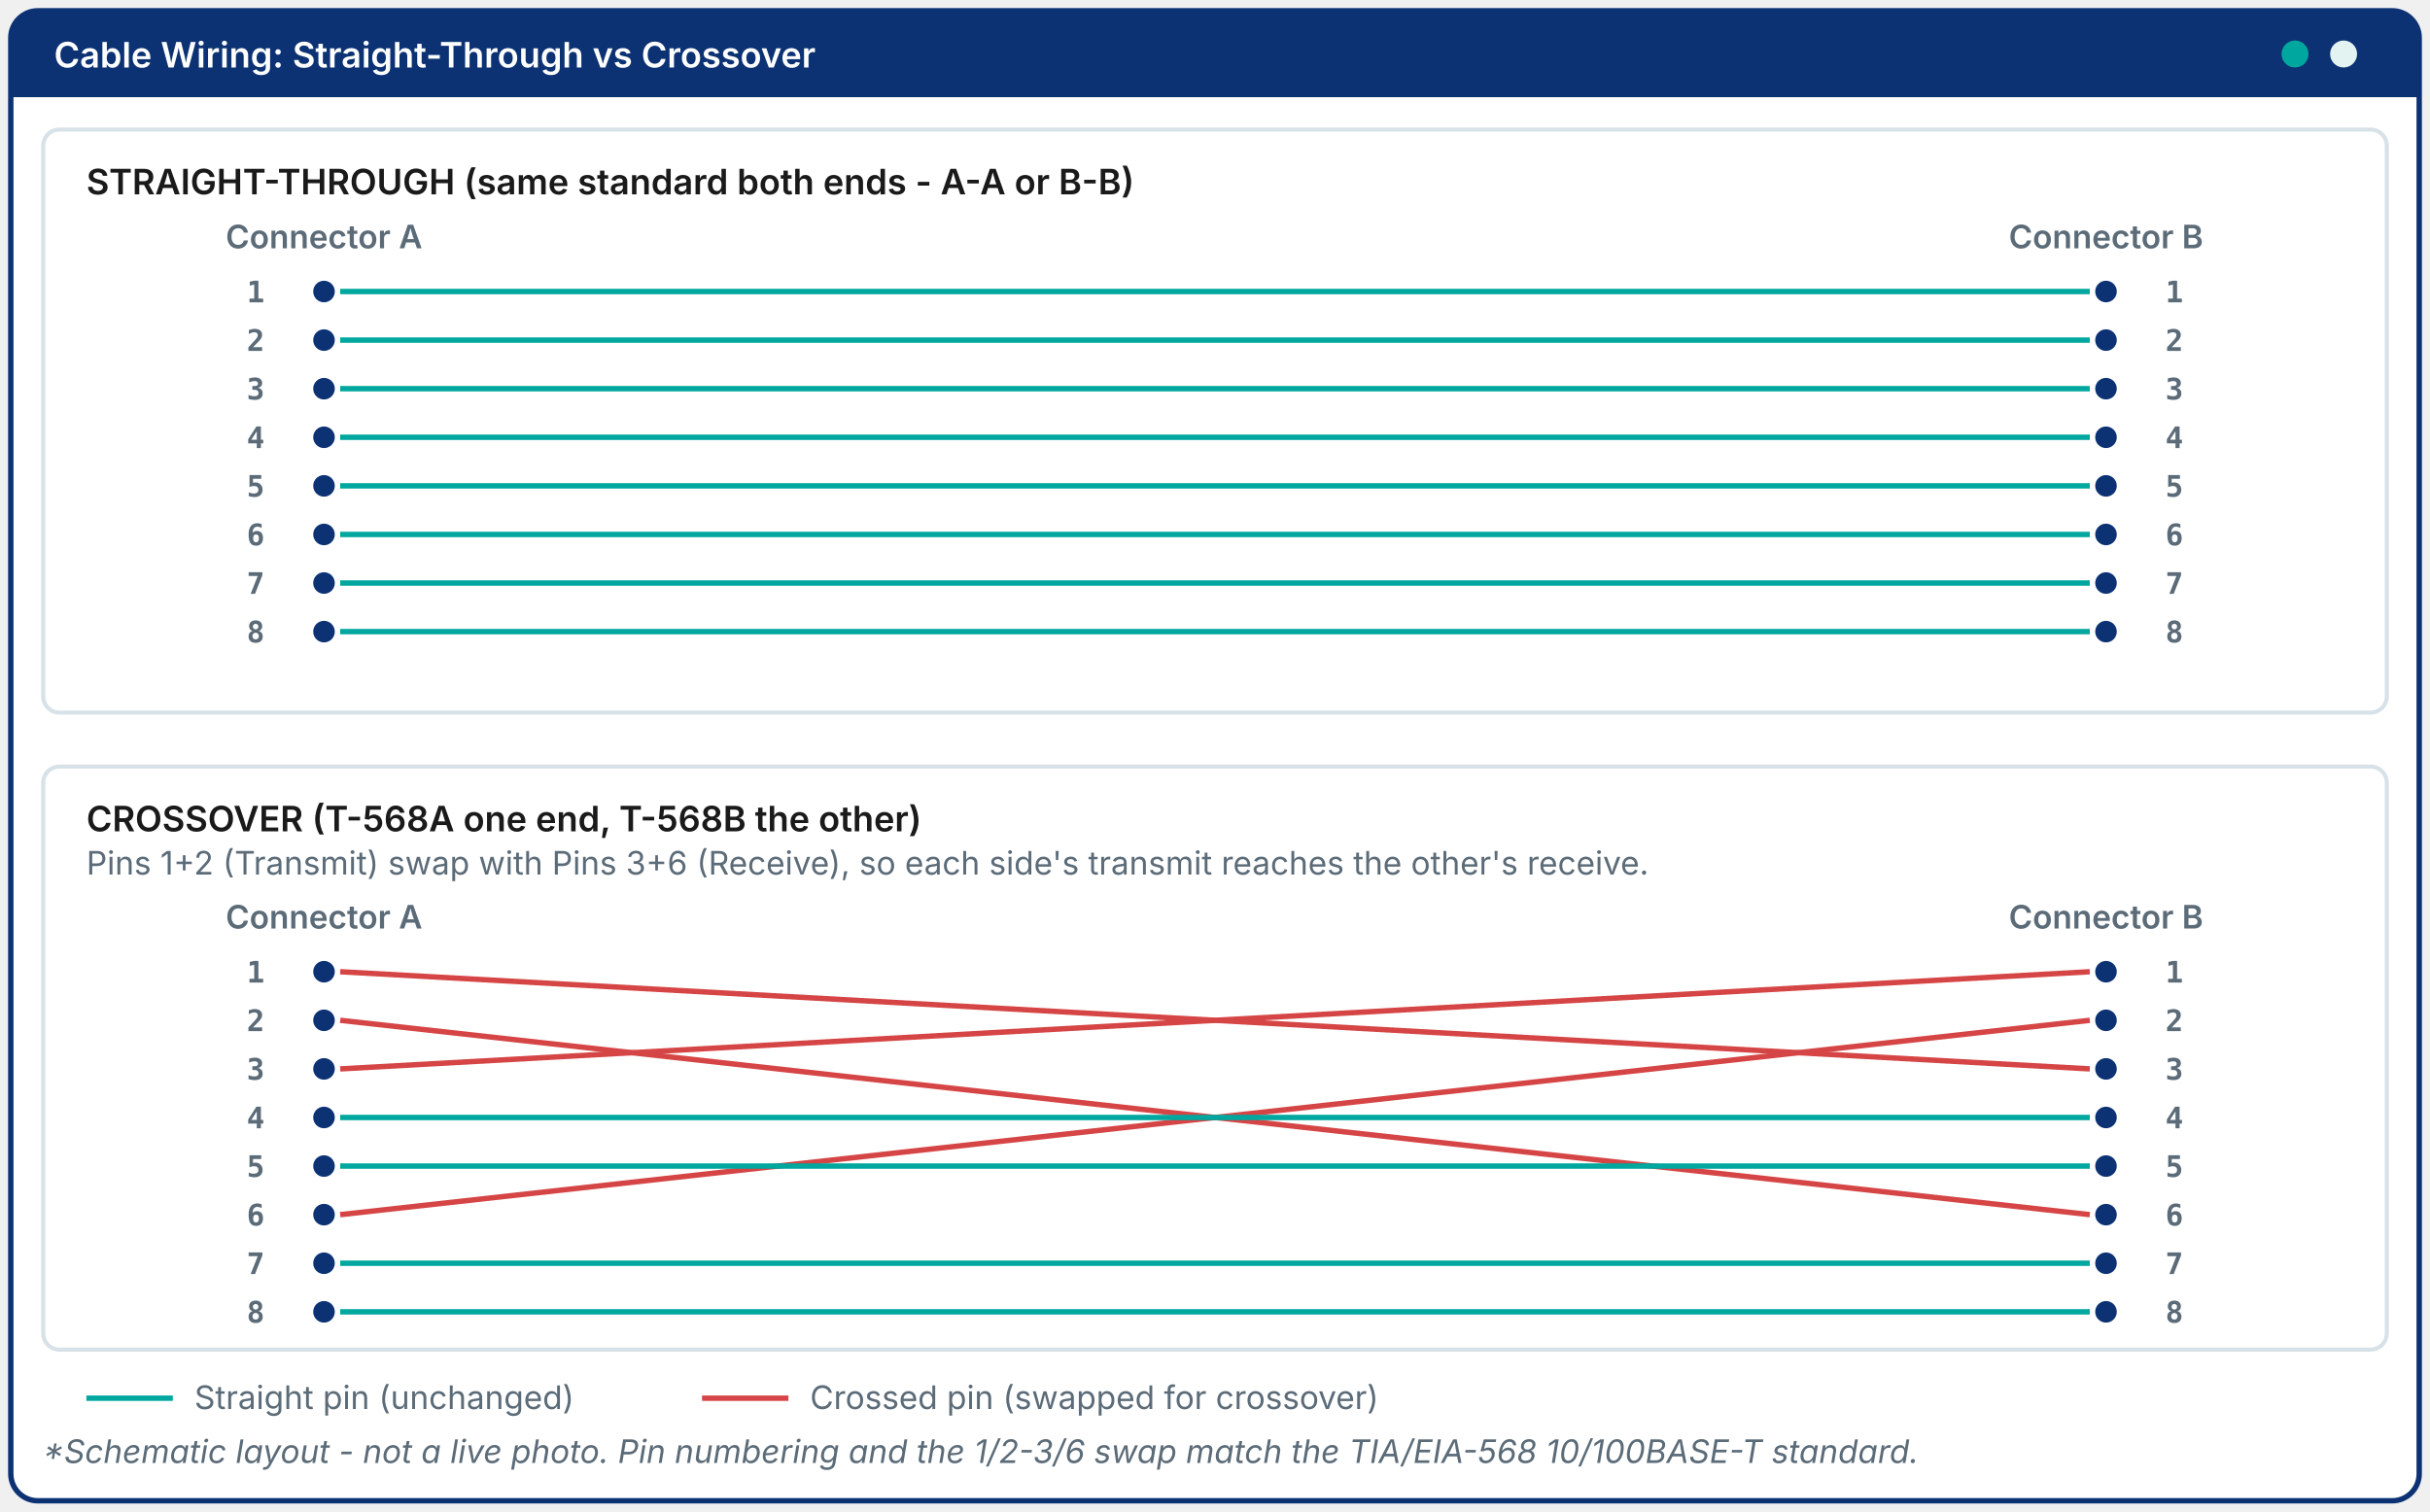
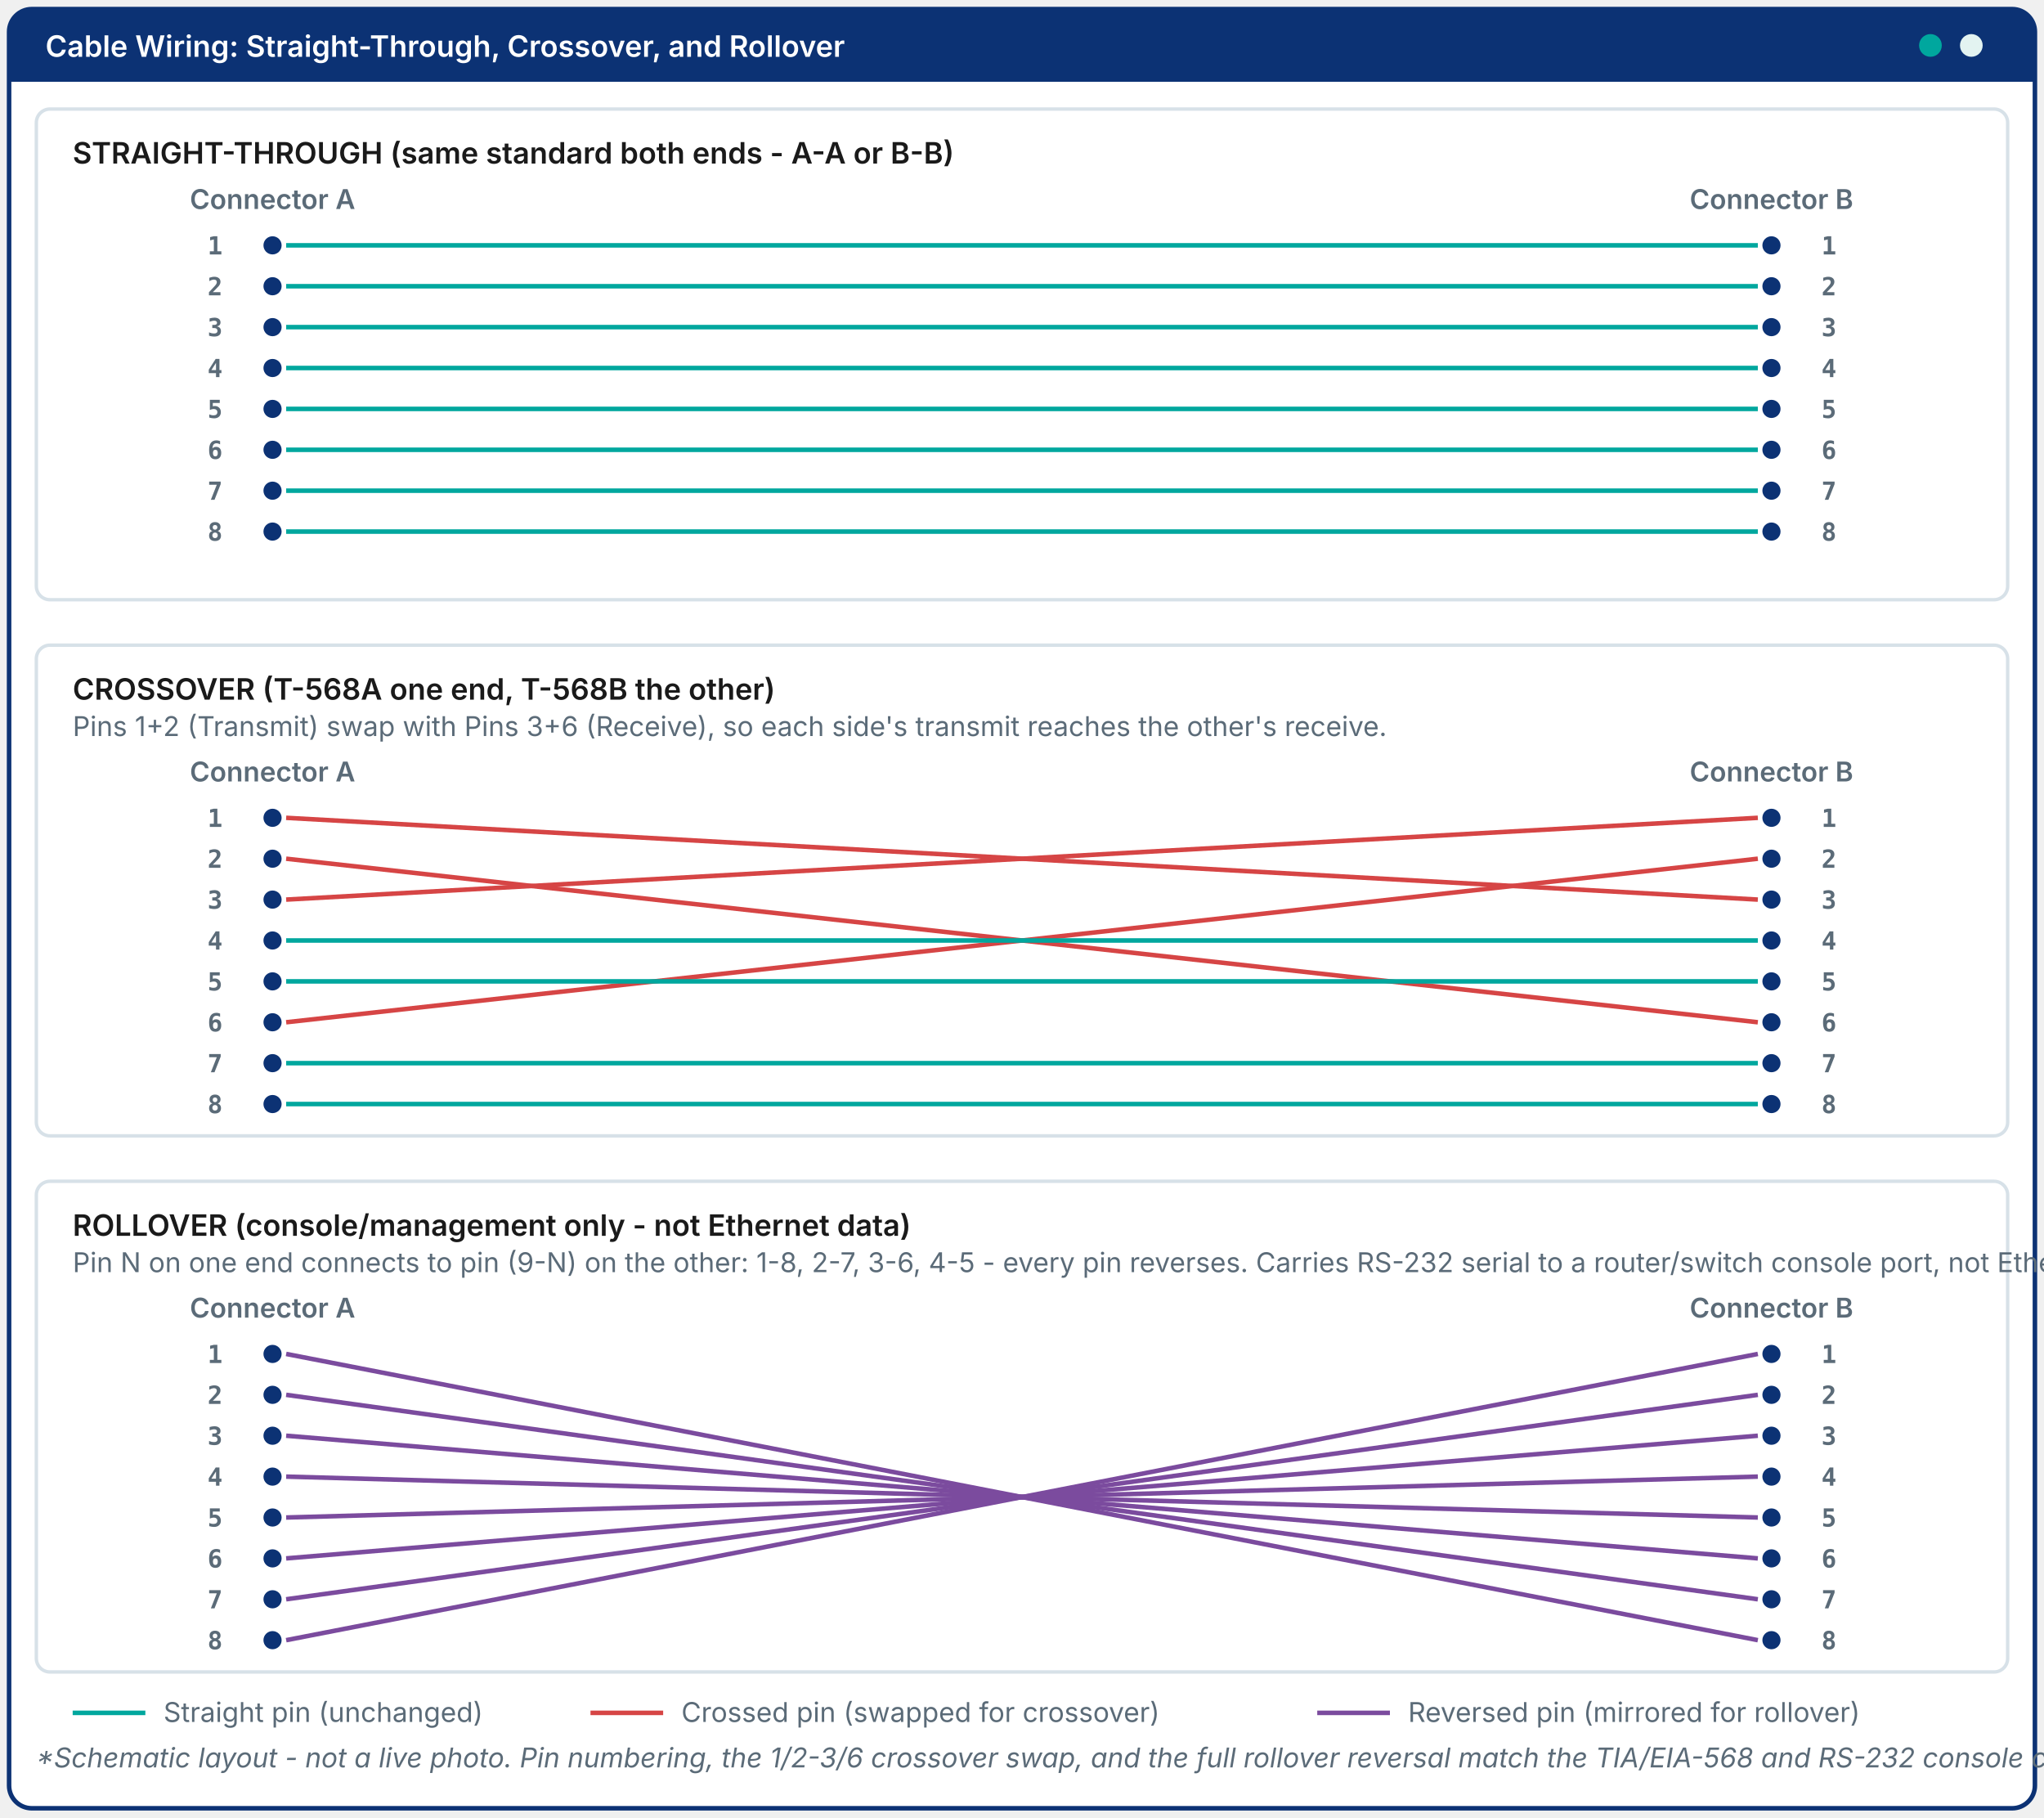
- <svg xmlns="http://www.w3.org/2000/svg" viewBox="0 0 900 560" role="img" aria-labelledby="pt-crossover-title">
+ <svg xmlns="http://www.w3.org/2000/svg" viewBox="0 0 900 800" role="img" aria-labelledby="pt-crossover-title">
  <style>
  .lbl { font-family: system-ui, -apple-system, sans-serif; fill: #1A1A1A; }
  .lbl-sm { font-family: system-ui, -apple-system, sans-serif; fill: #5B6B78; font-size: 12px; }
  .lbl-title { font-family: system-ui, -apple-system, sans-serif; fill: #fff; font-size: 13px; font-weight: 600; }
  .panel { fill: #ffffff; stroke: #D7E1E8; stroke-width: 1.5; }
  .pin-num { font-family: "SFMono-Regular", Consolas, Menlo, monospace; font-size: 11px; fill: #5B6B78; font-weight: 600; }
  .line-straight { stroke: #00A79E; stroke-width: 2; }
  .line-cross { stroke: #D64545; stroke-width: 2; }
+   .line-roll { stroke: #7B4B9E; stroke-width: 2; }
</style>
-   <rect x="4" y="4" width="892" height="552" rx="10" fill="#ffffff" stroke="#0C3274" stroke-width="2" />
+   <rect x="4" y="4" width="892" height="792" rx="10" fill="#ffffff" stroke="#0C3274" stroke-width="2" />
  <rect x="4" y="4" width="892" height="32" rx="10" fill="#0C3274" />
  <rect x="4" y="20" width="892" height="16" fill="#0C3274" />
-   <text x="20" y="25" class="lbl-title">Cable Wiring: Straight-Through vs Crossover</text>
+   <text x="20" y="25" class="lbl-title">Cable Wiring: Straight-Through, Crossover, and Rollover</text>
  <circle cx="850" cy="20" r="5" fill="#00A79E" />
  <circle cx="868" cy="20" r="5" fill="#E3F3F1" />
  <rect x="16" y="48" width="868" height="216" rx="6" class="panel" />
  <text x="32" y="72" class="lbl" style="font-size:13px;font-weight:600;">STRAIGHT-THROUGH (same standard both ends - A-A or B-B)</text>
  <text x="120" y="92" text-anchor="middle" class="lbl-sm" style="font-weight:600;">Connector A</text>
  <text x="780" y="92" text-anchor="middle" class="lbl-sm" style="font-weight:600;">Connector B</text>
  <circle cx="120" cy="108" r="4" fill="#0C3274" />
  <text x="98" y="112" text-anchor="end" class="pin-num">1</text>
  <circle cx="780" cy="108" r="4" fill="#0C3274" />
  <text x="802" y="112" class="pin-num">1</text>
  <line x1="126" y1="108" x2="774" y2="108" class="line-straight" />
  <circle cx="120" cy="126" r="4" fill="#0C3274" />
  <text x="98" y="130" text-anchor="end" class="pin-num">2</text>
  <circle cx="780" cy="126" r="4" fill="#0C3274" />
  <text x="802" y="130" class="pin-num">2</text>
  <line x1="126" y1="126" x2="774" y2="126" class="line-straight" />
  <circle cx="120" cy="144" r="4" fill="#0C3274" />
  <text x="98" y="148" text-anchor="end" class="pin-num">3</text>
  <circle cx="780" cy="144" r="4" fill="#0C3274" />
  <text x="802" y="148" class="pin-num">3</text>
  <line x1="126" y1="144" x2="774" y2="144" class="line-straight" />
  <circle cx="120" cy="162" r="4" fill="#0C3274" />
  <text x="98" y="166" text-anchor="end" class="pin-num">4</text>
  <circle cx="780" cy="162" r="4" fill="#0C3274" />
  <text x="802" y="166" class="pin-num">4</text>
  <line x1="126" y1="162" x2="774" y2="162" class="line-straight" />
  <circle cx="120" cy="180" r="4" fill="#0C3274" />
  <text x="98" y="184" text-anchor="end" class="pin-num">5</text>
  <circle cx="780" cy="180" r="4" fill="#0C3274" />
  <text x="802" y="184" class="pin-num">5</text>
  <line x1="126" y1="180" x2="774" y2="180" class="line-straight" />
  <circle cx="120" cy="198" r="4" fill="#0C3274" />
  <text x="98" y="202" text-anchor="end" class="pin-num">6</text>
  <circle cx="780" cy="198" r="4" fill="#0C3274" />
  <text x="802" y="202" class="pin-num">6</text>
  <line x1="126" y1="198" x2="774" y2="198" class="line-straight" />
  <circle cx="120" cy="216" r="4" fill="#0C3274" />
  <text x="98" y="220" text-anchor="end" class="pin-num">7</text>
  <circle cx="780" cy="216" r="4" fill="#0C3274" />
  <text x="802" y="220" class="pin-num">7</text>
  <line x1="126" y1="216" x2="774" y2="216" class="line-straight" />
  <circle cx="120" cy="234" r="4" fill="#0C3274" />
  <text x="98" y="238" text-anchor="end" class="pin-num">8</text>
  <circle cx="780" cy="234" r="4" fill="#0C3274" />
  <text x="802" y="238" class="pin-num">8</text>
  <line x1="126" y1="234" x2="774" y2="234" class="line-straight" />
  <rect x="16" y="284" width="868" height="216" rx="6" class="panel" />
  <text x="32" y="308" class="lbl" style="font-size:13px;font-weight:600;">CROSSOVER (T-568A one end, T-568B the other)</text>
  <text x="32" y="324" class="lbl-sm">Pins 1+2 (Transmit) swap with Pins 3+6 (Receive), so each side's transmit reaches the other's receive.</text>
  <text x="120" y="344" text-anchor="middle" class="lbl-sm" style="font-weight:600;">Connector A</text>
  <text x="780" y="344" text-anchor="middle" class="lbl-sm" style="font-weight:600;">Connector B</text>
  <circle cx="120" cy="360" r="4" fill="#0C3274" />
  <text x="98" y="364" text-anchor="end" class="pin-num">1</text>
  <circle cx="780" cy="360" r="4" fill="#0C3274" />
  <text x="802" y="364" class="pin-num">1</text>
  <circle cx="120" cy="378" r="4" fill="#0C3274" />
  <text x="98" y="382" text-anchor="end" class="pin-num">2</text>
  <circle cx="780" cy="378" r="4" fill="#0C3274" />
  <text x="802" y="382" class="pin-num">2</text>
  <circle cx="120" cy="396" r="4" fill="#0C3274" />
  <text x="98" y="400" text-anchor="end" class="pin-num">3</text>
  <circle cx="780" cy="396" r="4" fill="#0C3274" />
  <text x="802" y="400" class="pin-num">3</text>
  <circle cx="120" cy="414" r="4" fill="#0C3274" />
  <text x="98" y="418" text-anchor="end" class="pin-num">4</text>
  <circle cx="780" cy="414" r="4" fill="#0C3274" />
  <text x="802" y="418" class="pin-num">4</text>
  <circle cx="120" cy="432" r="4" fill="#0C3274" />
  <text x="98" y="436" text-anchor="end" class="pin-num">5</text>
  <circle cx="780" cy="432" r="4" fill="#0C3274" />
  <text x="802" y="436" class="pin-num">5</text>
  <circle cx="120" cy="450" r="4" fill="#0C3274" />
  <text x="98" y="454" text-anchor="end" class="pin-num">6</text>
  <circle cx="780" cy="450" r="4" fill="#0C3274" />
  <text x="802" y="454" class="pin-num">6</text>
  <circle cx="120" cy="468" r="4" fill="#0C3274" />
  <text x="98" y="472" text-anchor="end" class="pin-num">7</text>
  <circle cx="780" cy="468" r="4" fill="#0C3274" />
  <text x="802" y="472" class="pin-num">7</text>
  <circle cx="120" cy="486" r="4" fill="#0C3274" />
  <text x="98" y="490" text-anchor="end" class="pin-num">8</text>
  <circle cx="780" cy="486" r="4" fill="#0C3274" />
  <text x="802" y="490" class="pin-num">8</text>
  <line x1="126" y1="360" x2="774" y2="396" class="line-cross" />
  <line x1="126" y1="378" x2="774" y2="450" class="line-cross" />
  <line x1="126" y1="396" x2="774" y2="360" class="line-cross" />
  <line x1="126" y1="450" x2="774" y2="378" class="line-cross" />
  <line x1="126" y1="414" x2="774" y2="414" class="line-straight" />
  <line x1="126" y1="432" x2="774" y2="432" class="line-straight" />
  <line x1="126" y1="468" x2="774" y2="468" class="line-straight" />
  <line x1="126" y1="486" x2="774" y2="486" class="line-straight" />
-   <line x1="32" y1="518" x2="64" y2="518" class="line-straight" />
-   <text x="72" y="522" class="lbl-sm">Straight pin (unchanged)</text>
-   <line x1="260" y1="518" x2="292" y2="518" class="line-cross" />
-   <text x="300" y="522" class="lbl-sm">Crossed pin (swapped for crossover)</text>
-   <text x="16" y="542" class="lbl-sm" style="font-style:italic;">*Schematic layout - not a live photo. Pin numbering and the 1/2-3/6 swap match the TIA/EIA-568 10/100BASE-T standard.</text>
+   <rect x="16" y="520" width="868" height="216" rx="6" class="panel" />
+   <text x="32" y="544" class="lbl" style="font-size:13px;font-weight:600;">ROLLOVER (console/management only - not Ethernet data)</text>
+   <text x="32" y="560" class="lbl-sm">Pin N on one end connects to pin (9-N) on the other: 1-8, 2-7, 3-6, 4-5 - every pin reverses. Carries RS-232 serial to a router/switch console port, not Ethernet.</text>
+   <text x="120" y="580" text-anchor="middle" class="lbl-sm" style="font-weight:600;">Connector A</text>
+   <text x="780" y="580" text-anchor="middle" class="lbl-sm" style="font-weight:600;">Connector B</text>
+   <circle cx="120" cy="596" r="4" fill="#0C3274" />
+   <text x="98" y="600" text-anchor="end" class="pin-num">1</text>
+   <circle cx="780" cy="596" r="4" fill="#0C3274" />
+   <text x="802" y="600" class="pin-num">1</text>
+   <circle cx="120" cy="614" r="4" fill="#0C3274" />
+   <text x="98" y="618" text-anchor="end" class="pin-num">2</text>
+   <circle cx="780" cy="614" r="4" fill="#0C3274" />
+   <text x="802" y="618" class="pin-num">2</text>
+   <circle cx="120" cy="632" r="4" fill="#0C3274" />
+   <text x="98" y="636" text-anchor="end" class="pin-num">3</text>
+   <circle cx="780" cy="632" r="4" fill="#0C3274" />
+   <text x="802" y="636" class="pin-num">3</text>
+   <circle cx="120" cy="650" r="4" fill="#0C3274" />
+   <text x="98" y="654" text-anchor="end" class="pin-num">4</text>
+   <circle cx="780" cy="650" r="4" fill="#0C3274" />
+   <text x="802" y="654" class="pin-num">4</text>
+   <circle cx="120" cy="668" r="4" fill="#0C3274" />
+   <text x="98" y="672" text-anchor="end" class="pin-num">5</text>
+   <circle cx="780" cy="668" r="4" fill="#0C3274" />
+   <text x="802" y="672" class="pin-num">5</text>
+   <circle cx="120" cy="686" r="4" fill="#0C3274" />
+   <text x="98" y="690" text-anchor="end" class="pin-num">6</text>
+   <circle cx="780" cy="686" r="4" fill="#0C3274" />
+   <text x="802" y="690" class="pin-num">6</text>
+   <circle cx="120" cy="704" r="4" fill="#0C3274" />
+   <text x="98" y="708" text-anchor="end" class="pin-num">7</text>
+   <circle cx="780" cy="704" r="4" fill="#0C3274" />
+   <text x="802" y="708" class="pin-num">7</text>
+   <circle cx="120" cy="722" r="4" fill="#0C3274" />
+   <text x="98" y="726" text-anchor="end" class="pin-num">8</text>
+   <circle cx="780" cy="722" r="4" fill="#0C3274" />
+   <text x="802" y="726" class="pin-num">8</text>
+   <line x1="126" y1="596" x2="774" y2="722" class="line-roll" />
+   <line x1="126" y1="614" x2="774" y2="704" class="line-roll" />
+   <line x1="126" y1="632" x2="774" y2="686" class="line-roll" />
+   <line x1="126" y1="650" x2="774" y2="668" class="line-roll" />
+   <line x1="126" y1="668" x2="774" y2="650" class="line-roll" />
+   <line x1="126" y1="686" x2="774" y2="632" class="line-roll" />
+   <line x1="126" y1="704" x2="774" y2="614" class="line-roll" />
+   <line x1="126" y1="722" x2="774" y2="596" class="line-roll" />
+   <line x1="32" y1="754" x2="64" y2="754" class="line-straight" />
+   <text x="72" y="758" class="lbl-sm">Straight pin (unchanged)</text>
+   <line x1="260" y1="754" x2="292" y2="754" class="line-cross" />
+   <text x="300" y="758" class="lbl-sm">Crossed pin (swapped for crossover)</text>
+   <line x1="580" y1="754" x2="612" y2="754" class="line-roll" />
+   <text x="620" y="758" class="lbl-sm">Reversed pin (mirrored for rollover)</text>
+   <text x="16" y="778" class="lbl-sm" style="font-style:italic;">*Schematic layout - not a live photo. Pin numbering, the 1/2-3/6 crossover swap, and the full rollover reversal match the TIA/EIA-568 and RS-232 console conventions.</text>
</svg>
